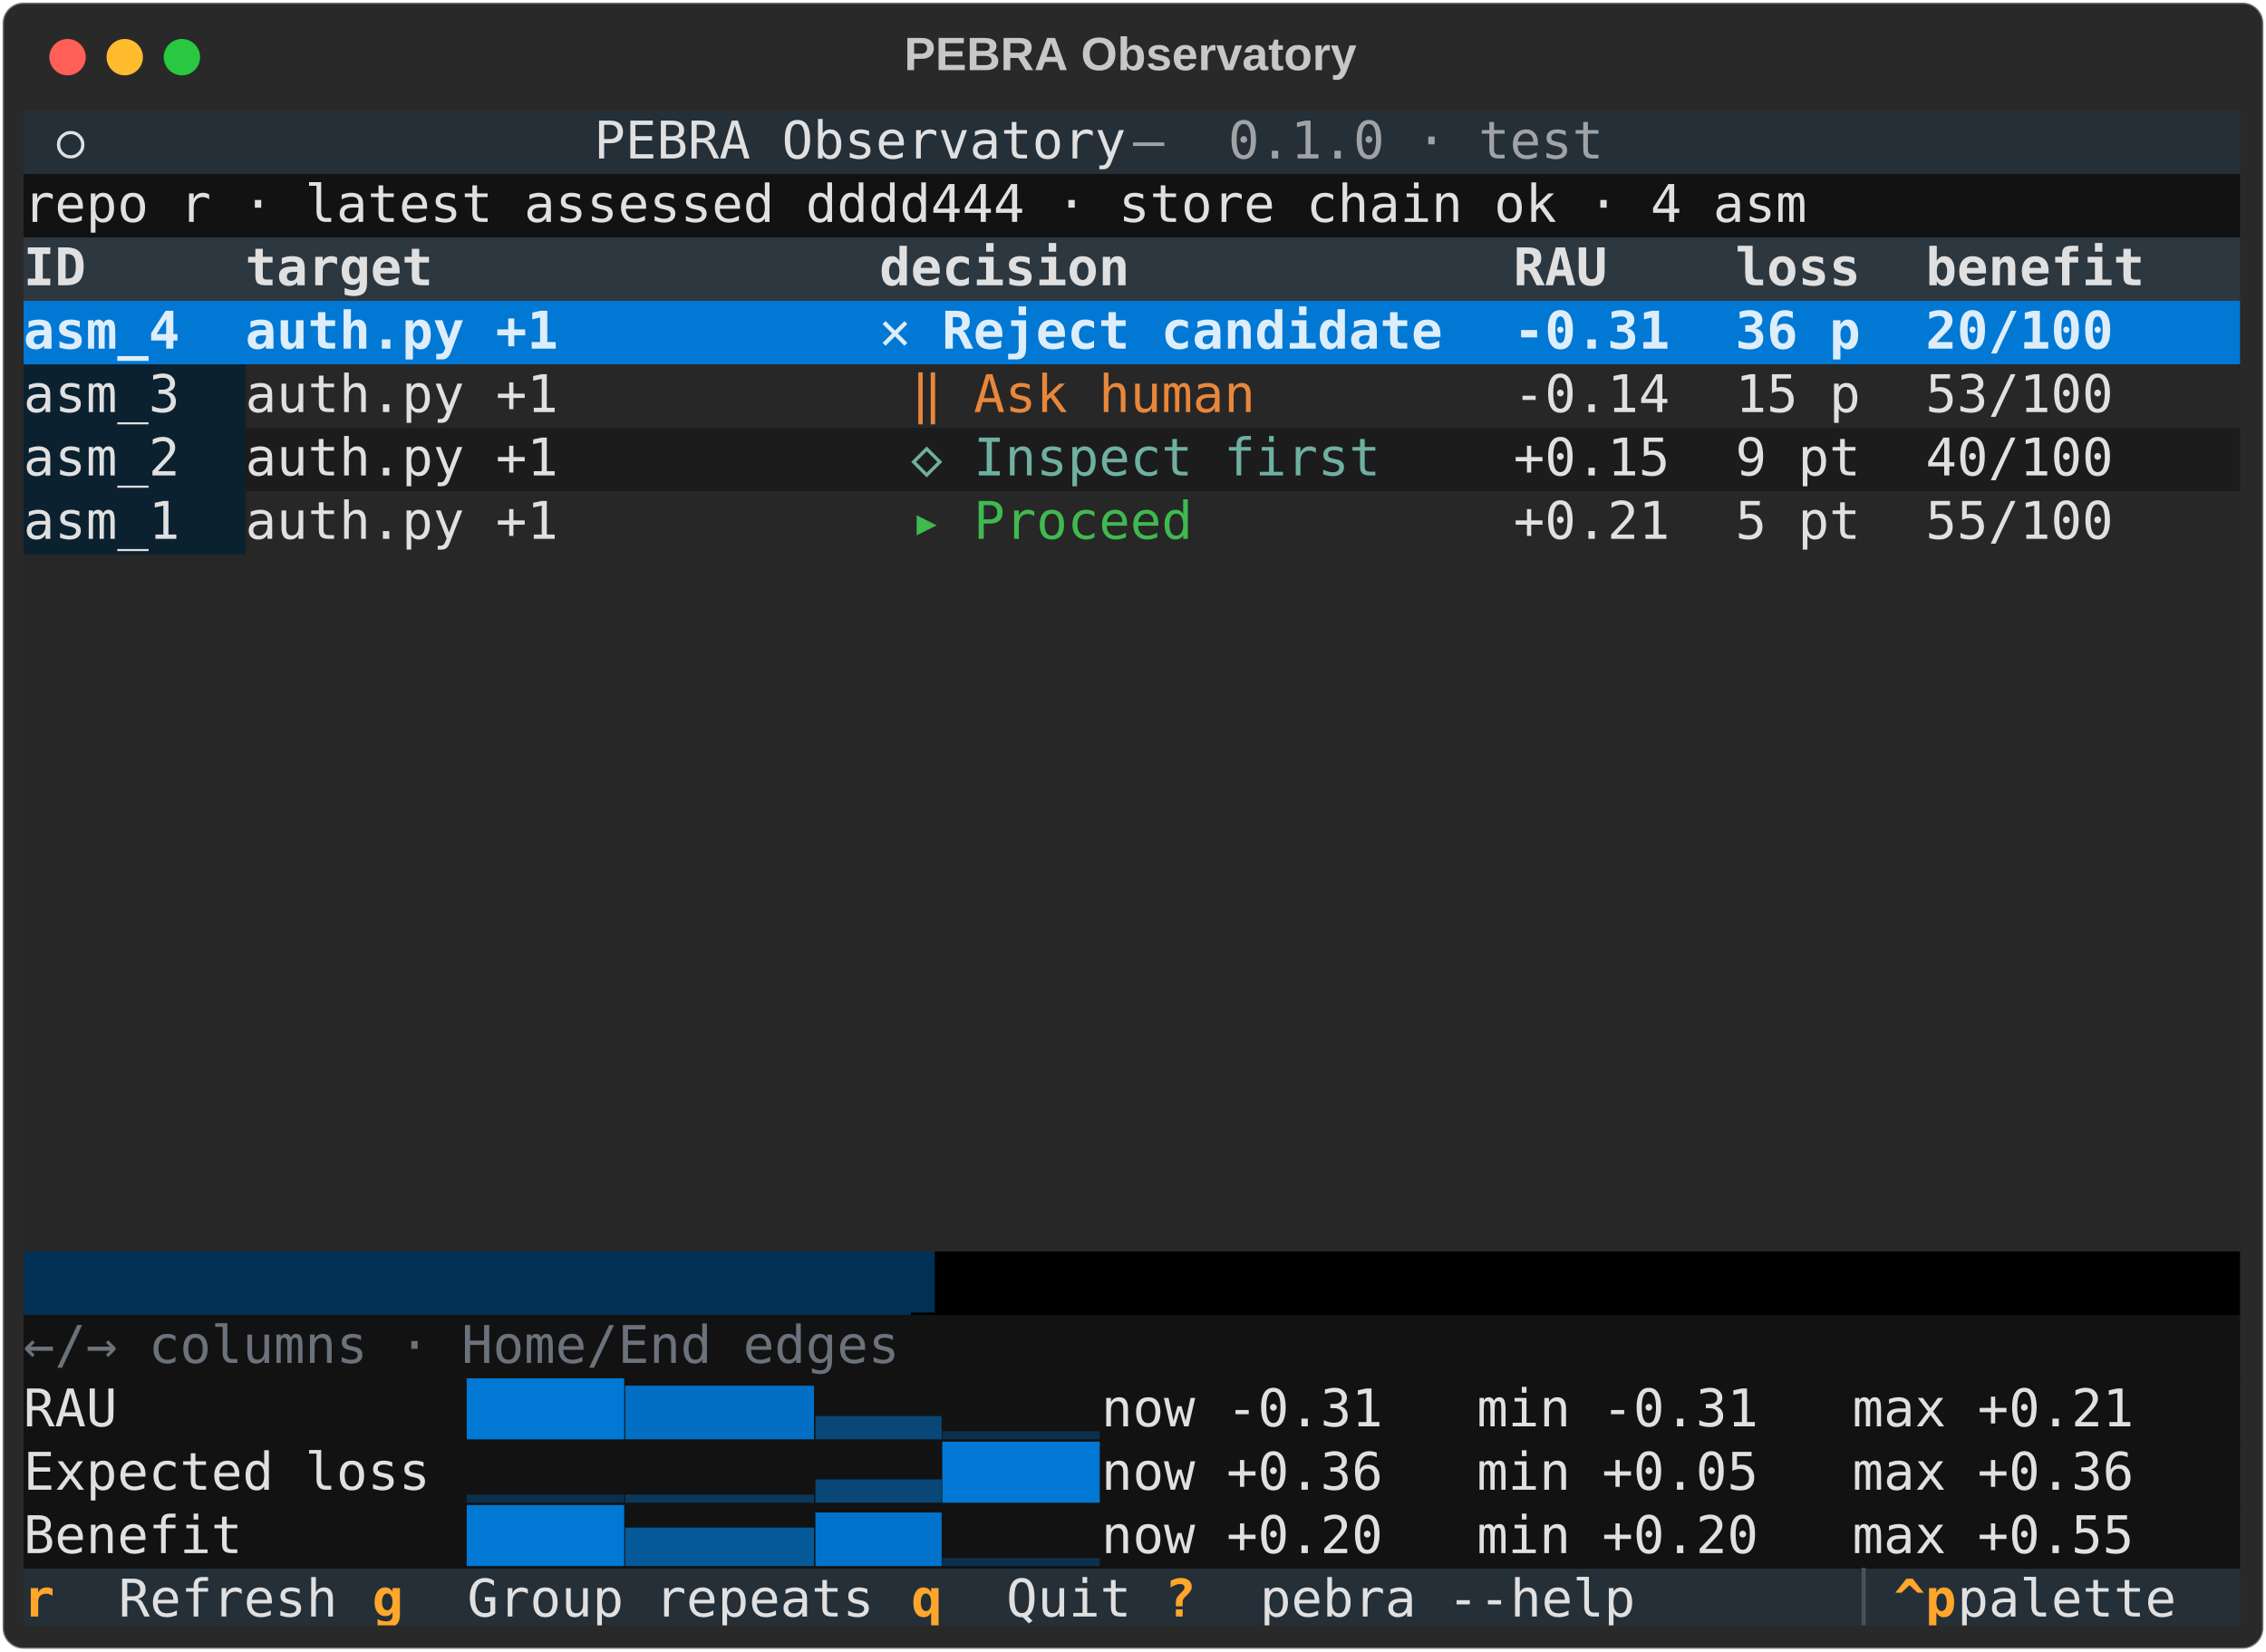
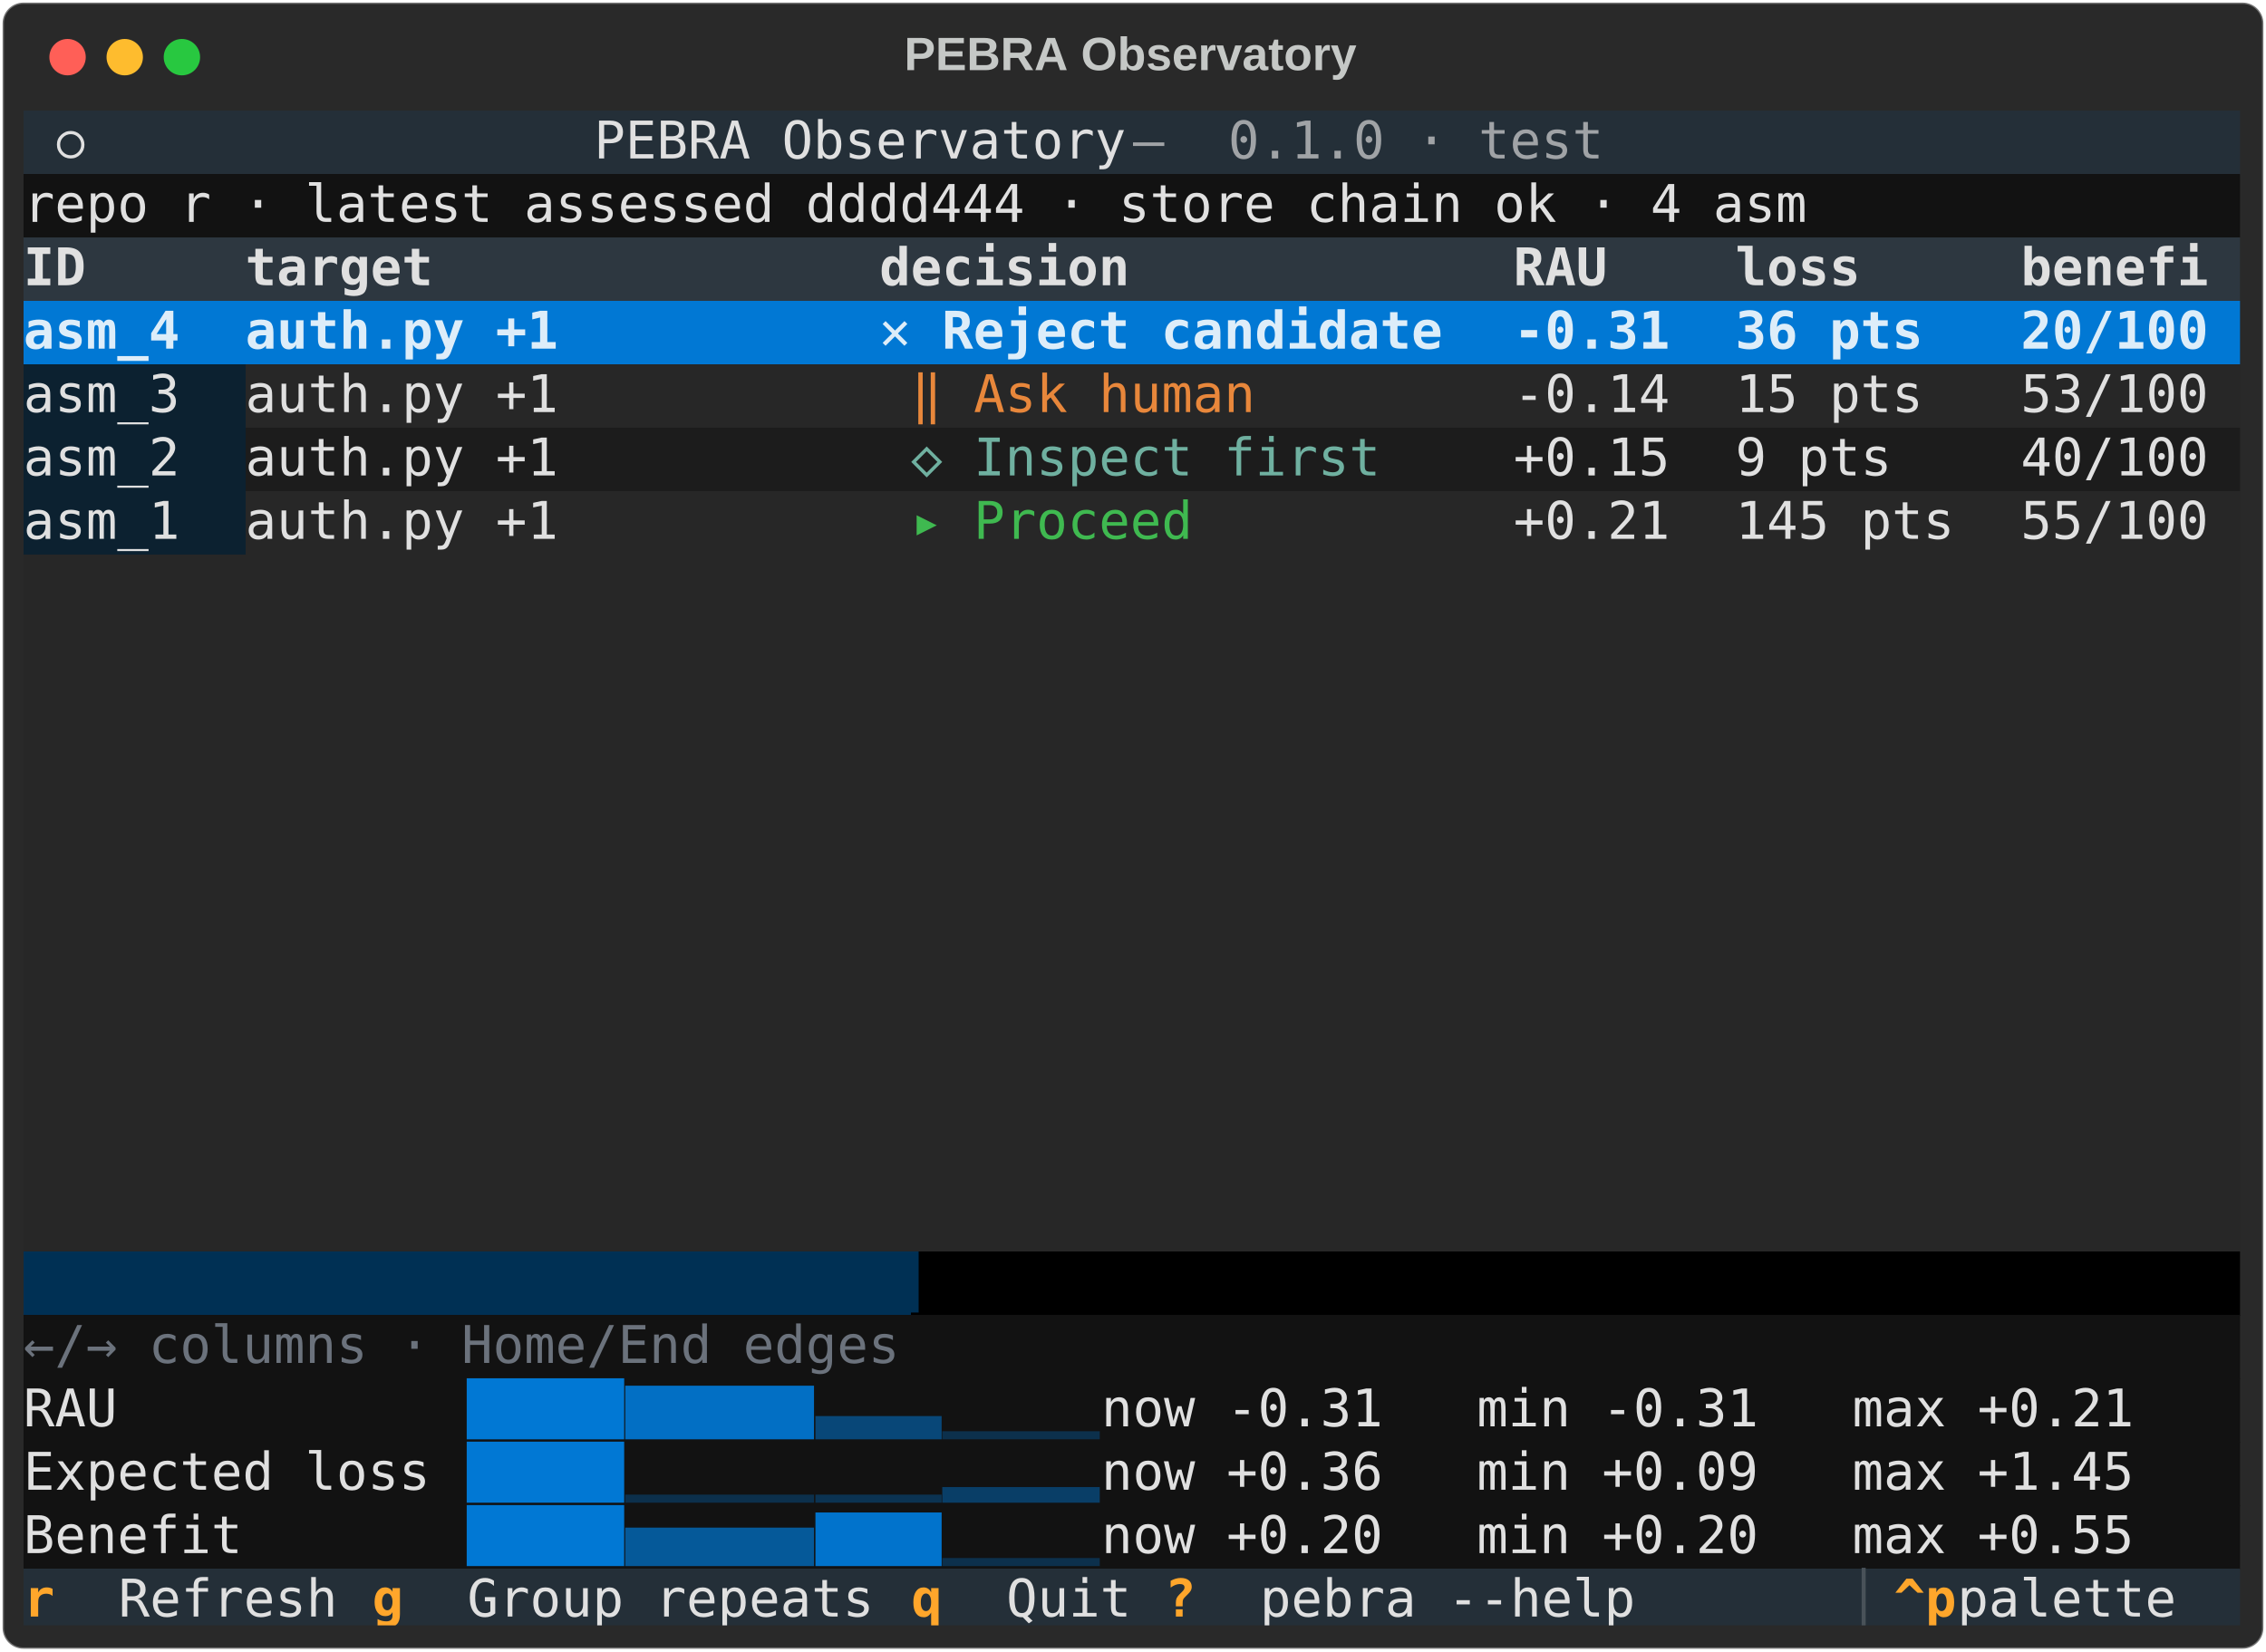
<svg xmlns="http://www.w3.org/2000/svg" class="rich-terminal" viewBox="0 0 872 635.6">
  <style>

    @font-face {
        font-family: "Fira Code";
        src: local("FiraCode-Regular"),
                url("https://cdnjs.cloudflare.com/ajax/libs/firacode/6.2.0/woff2/FiraCode-Regular.woff2") format("woff2"),
                url("https://cdnjs.cloudflare.com/ajax/libs/firacode/6.2.0/woff/FiraCode-Regular.woff") format("woff");
        font-style: normal;
        font-weight: 400;
    }
    @font-face {
        font-family: "Fira Code";
        src: local("FiraCode-Bold"),
                url("https://cdnjs.cloudflare.com/ajax/libs/firacode/6.2.0/woff2/FiraCode-Bold.woff2") format("woff2"),
                url("https://cdnjs.cloudflare.com/ajax/libs/firacode/6.2.0/woff/FiraCode-Bold.woff") format("woff");
        font-style: bold;
        font-weight: 700;
    }

    .terminal-matrix {
        font-family: Fira Code, monospace;
        font-size: 20px;
        line-height: 24.4px;
        font-variant-east-asian: full-width;
    }

    .terminal-title {
        font-size: 18px;
        font-weight: bold;
        font-family: arial;
    }

    .terminal-r1 { fill: #c5c8c6 }
.terminal-r2 { fill: #e0e0e0 }
.terminal-r3 { fill: #a0a3a6 }
.terminal-r4 { fill: #e0e0e0;font-weight: bold }
.terminal-r5 { fill: #ddedf9;font-weight: bold }
.terminal-r6 { fill: #e8873b }
.terminal-r7 { fill: #6fb0a0 }
.terminal-r8 { fill: #3fb950 }
.terminal-r9 { fill: #272727 }
.terminal-r10 { fill: #003054 }
.terminal-r11 { fill: #6b727c }
.terminal-r12 { fill: #0178d4 }
.terminal-r13 { fill: #026fc4 }
.terminal-r14 { fill: #084778 }
.terminal-r15 { fill: #0c304c }
- .terminal-r16 { fill: #0a395d }
- .terminal-r17 { fill: #084777 }
+ .terminal-r16 { fill: #0b3352 }
+ .terminal-r17 { fill: #093e67 }
.terminal-r18 { fill: #055999 }
.terminal-r19 { fill: #0173cc }
.terminal-r20 { fill: #ffa62b;font-weight: bold }
.terminal-r21 { fill: #495259 }
    </style>
  <defs>
    <clipPath id="terminal-clip-terminal">
      <rect x="0" y="0" width="853.0" height="584.6" />
    </clipPath>
    <clipPath id="terminal-line-0">
      <rect x="0" y="1.5" width="854" height="24.65" />
    </clipPath>
    <clipPath id="terminal-line-1">
      <rect x="0" y="25.9" width="854" height="24.65" />
    </clipPath>
    <clipPath id="terminal-line-2">
      <rect x="0" y="50.3" width="854" height="24.65" />
    </clipPath>
    <clipPath id="terminal-line-3">
      <rect x="0" y="74.7" width="854" height="24.65" />
    </clipPath>
    <clipPath id="terminal-line-4">
      <rect x="0" y="99.1" width="854" height="24.65" />
    </clipPath>
    <clipPath id="terminal-line-5">
      <rect x="0" y="123.5" width="854" height="24.65" />
    </clipPath>
    <clipPath id="terminal-line-6">
      <rect x="0" y="147.9" width="854" height="24.65" />
    </clipPath>
    <clipPath id="terminal-line-7">
      <rect x="0" y="172.3" width="854" height="24.65" />
    </clipPath>
    <clipPath id="terminal-line-8">
      <rect x="0" y="196.7" width="854" height="24.65" />
    </clipPath>
    <clipPath id="terminal-line-9">
      <rect x="0" y="221.1" width="854" height="24.65" />
    </clipPath>
    <clipPath id="terminal-line-10">
      <rect x="0" y="245.5" width="854" height="24.65" />
    </clipPath>
    <clipPath id="terminal-line-11">
      <rect x="0" y="269.9" width="854" height="24.65" />
    </clipPath>
    <clipPath id="terminal-line-12">
      <rect x="0" y="294.3" width="854" height="24.65" />
    </clipPath>
    <clipPath id="terminal-line-13">
      <rect x="0" y="318.7" width="854" height="24.65" />
    </clipPath>
    <clipPath id="terminal-line-14">
      <rect x="0" y="343.1" width="854" height="24.65" />
    </clipPath>
    <clipPath id="terminal-line-15">
      <rect x="0" y="367.5" width="854" height="24.65" />
    </clipPath>
    <clipPath id="terminal-line-16">
      <rect x="0" y="391.9" width="854" height="24.65" />
    </clipPath>
    <clipPath id="terminal-line-17">
      <rect x="0" y="416.3" width="854" height="24.65" />
    </clipPath>
    <clipPath id="terminal-line-18">
      <rect x="0" y="440.7" width="854" height="24.65" />
    </clipPath>
    <clipPath id="terminal-line-19">
      <rect x="0" y="465.1" width="854" height="24.65" />
    </clipPath>
    <clipPath id="terminal-line-20">
      <rect x="0" y="489.5" width="854" height="24.65" />
    </clipPath>
    <clipPath id="terminal-line-21">
      <rect x="0" y="513.9" width="854" height="24.65" />
    </clipPath>
    <clipPath id="terminal-line-22">
      <rect x="0" y="538.3" width="854" height="24.65" />
    </clipPath>
  </defs>
  <rect fill="#292929" stroke="rgba(255,255,255,0.35)" stroke-width="1" x="1" y="1" width="870" height="633.6" rx="8" />
  <text class="terminal-title" fill="#c5c8c6" text-anchor="middle" x="435" y="27">PEBRA Observatory</text>
  <g transform="translate(26,22)">
    <circle cx="0" cy="0" r="7" fill="#ff5f57" />
    <circle cx="22" cy="0" r="7" fill="#febc2e" />
    <circle cx="44" cy="0" r="7" fill="#28c840" />
  </g>
  <g transform="translate(9, 41)" clip-path="url(#terminal-clip-terminal)">
    <rect fill="#242f38" x="0" y="1.5" width="12.2" height="24.65" shape-rendering="crispEdges" />
    <rect fill="#242f38" x="12.2" y="1.5" width="12.2" height="24.65" shape-rendering="crispEdges" />
    <rect fill="#242f38" x="24.4" y="1.5" width="61" height="24.65" shape-rendering="crispEdges" />
    <rect fill="#242f38" x="85.4" y="1.5" width="12.2" height="24.65" shape-rendering="crispEdges" />
    <rect fill="#242f38" x="97.6" y="1.5" width="122" height="24.65" shape-rendering="crispEdges" />
    <rect fill="#242f38" x="219.6" y="1.5" width="207.4" height="24.65" shape-rendering="crispEdges" />
    <rect fill="#242f38" x="427" y="1.5" width="36.6" height="24.65" shape-rendering="crispEdges" />
    <rect fill="#242f38" x="463.6" y="1.5" width="146.4" height="24.65" shape-rendering="crispEdges" />
    <rect fill="#242f38" x="610" y="1.5" width="122" height="24.65" shape-rendering="crispEdges" />
    <rect fill="#242f38" x="732" y="1.5" width="12.2" height="24.65" shape-rendering="crispEdges" />
    <rect fill="#242f38" x="744.2" y="1.5" width="0" height="24.65" shape-rendering="crispEdges" />
    <rect fill="#242f38" x="744.2" y="1.5" width="109.8" height="24.65" shape-rendering="crispEdges" />
    <rect fill="#121212" x="0" y="25.9" width="695.4" height="24.65" shape-rendering="crispEdges" />
    <rect fill="#121212" x="695.4" y="25.9" width="158.6" height="24.65" shape-rendering="crispEdges" />
    <rect fill="#2d3740" x="0" y="50.3" width="85.4" height="24.65" shape-rendering="crispEdges" />
    <rect fill="#2d3740" x="85.4" y="50.3" width="244" height="24.65" shape-rendering="crispEdges" />
    <rect fill="#2d3740" x="329.4" y="50.3" width="244" height="24.65" shape-rendering="crispEdges" />
    <rect fill="#2d3740" x="573.4" y="50.3" width="85.4" height="24.65" shape-rendering="crispEdges" />
-     <rect fill="#2d3740" x="658.8" y="50.3" width="73.2" height="24.65" shape-rendering="crispEdges" />
-     <rect fill="#2d3740" x="732" y="50.3" width="109.8" height="24.65" shape-rendering="crispEdges" />
-     <rect fill="#2d3740" x="841.8" y="50.3" width="12.2" height="24.65" shape-rendering="crispEdges" />
+     <rect fill="#2d3740" x="658.8" y="50.3" width="109.8" height="24.65" shape-rendering="crispEdges" />
+     <rect fill="#2d3740" x="768.6" y="50.3" width="85.4" height="24.65" shape-rendering="crispEdges" />
    <rect fill="#0178d4" x="0" y="74.7" width="85.4" height="24.65" shape-rendering="crispEdges" />
    <rect fill="#0178d4" x="85.4" y="74.7" width="244" height="24.65" shape-rendering="crispEdges" />
    <rect fill="#0178d4" x="329.4" y="74.7" width="244" height="24.65" shape-rendering="crispEdges" />
    <rect fill="#0178d4" x="573.4" y="74.7" width="85.4" height="24.65" shape-rendering="crispEdges" />
-     <rect fill="#0178d4" x="658.8" y="74.7" width="73.2" height="24.65" shape-rendering="crispEdges" />
-     <rect fill="#0178d4" x="732" y="74.7" width="109.8" height="24.65" shape-rendering="crispEdges" />
-     <rect fill="#0178d4" x="841.8" y="74.7" width="12.2" height="24.65" shape-rendering="crispEdges" />
+     <rect fill="#0178d4" x="658.8" y="74.7" width="109.8" height="24.65" shape-rendering="crispEdges" />
+     <rect fill="#0178d4" x="768.6" y="74.7" width="85.4" height="24.65" shape-rendering="crispEdges" />
    <rect fill="#0c2130" x="0" y="99.1" width="85.4" height="24.65" shape-rendering="crispEdges" />
    <rect fill="#272727" x="85.4" y="99.1" width="244" height="24.65" shape-rendering="crispEdges" />
    <rect fill="#272727" x="329.4" y="99.1" width="12.2" height="24.65" shape-rendering="crispEdges" />
    <rect fill="#272727" x="341.6" y="99.1" width="134.2" height="24.65" shape-rendering="crispEdges" />
    <rect fill="#272727" x="475.8" y="99.1" width="97.6" height="24.65" shape-rendering="crispEdges" />
    <rect fill="#272727" x="573.4" y="99.1" width="85.4" height="24.65" shape-rendering="crispEdges" />
-     <rect fill="#272727" x="658.8" y="99.1" width="73.2" height="24.65" shape-rendering="crispEdges" />
-     <rect fill="#272727" x="732" y="99.1" width="109.8" height="24.65" shape-rendering="crispEdges" />
-     <rect fill="#272727" x="841.8" y="99.1" width="12.2" height="24.65" shape-rendering="crispEdges" />
+     <rect fill="#272727" x="658.8" y="99.1" width="109.8" height="24.65" shape-rendering="crispEdges" />
+     <rect fill="#272727" x="768.6" y="99.1" width="85.4" height="24.65" shape-rendering="crispEdges" />
    <rect fill="#0c2130" x="0" y="123.5" width="85.4" height="24.65" shape-rendering="crispEdges" />
    <rect fill="#1c1c1c" x="85.4" y="123.5" width="244" height="24.65" shape-rendering="crispEdges" />
    <rect fill="#1c1c1c" x="329.4" y="123.5" width="12.2" height="24.65" shape-rendering="crispEdges" />
    <rect fill="#1c1c1c" x="341.6" y="123.5" width="183" height="24.65" shape-rendering="crispEdges" />
    <rect fill="#1c1c1c" x="524.6" y="123.5" width="48.8" height="24.65" shape-rendering="crispEdges" />
    <rect fill="#1c1c1c" x="573.4" y="123.5" width="85.4" height="24.65" shape-rendering="crispEdges" />
-     <rect fill="#1c1c1c" x="658.8" y="123.5" width="73.2" height="24.65" shape-rendering="crispEdges" />
-     <rect fill="#1c1c1c" x="732" y="123.5" width="109.8" height="24.65" shape-rendering="crispEdges" />
-     <rect fill="#1c1c1c" x="841.8" y="123.5" width="12.2" height="24.65" shape-rendering="crispEdges" />
+     <rect fill="#1c1c1c" x="658.8" y="123.5" width="109.8" height="24.65" shape-rendering="crispEdges" />
+     <rect fill="#1c1c1c" x="768.6" y="123.5" width="85.4" height="24.65" shape-rendering="crispEdges" />
    <rect fill="#0c2130" x="0" y="147.9" width="85.4" height="24.65" shape-rendering="crispEdges" />
    <rect fill="#272727" x="85.4" y="147.9" width="244" height="24.65" shape-rendering="crispEdges" />
    <rect fill="#272727" x="329.4" y="147.9" width="12.2" height="24.65" shape-rendering="crispEdges" />
    <rect fill="#272727" x="341.6" y="147.9" width="109.8" height="24.65" shape-rendering="crispEdges" />
    <rect fill="#272727" x="451.4" y="147.9" width="122" height="24.65" shape-rendering="crispEdges" />
    <rect fill="#272727" x="573.4" y="147.9" width="85.4" height="24.65" shape-rendering="crispEdges" />
-     <rect fill="#272727" x="658.8" y="147.9" width="73.2" height="24.65" shape-rendering="crispEdges" />
-     <rect fill="#272727" x="732" y="147.9" width="109.8" height="24.65" shape-rendering="crispEdges" />
-     <rect fill="#272727" x="841.8" y="147.9" width="12.2" height="24.65" shape-rendering="crispEdges" />
+     <rect fill="#272727" x="658.8" y="147.9" width="109.8" height="24.65" shape-rendering="crispEdges" />
+     <rect fill="#272727" x="768.6" y="147.9" width="85.4" height="24.65" shape-rendering="crispEdges" />
    <rect fill="#272727" x="0" y="172.3" width="854" height="24.65" shape-rendering="crispEdges" />
    <rect fill="#272727" x="0" y="196.7" width="854" height="24.65" shape-rendering="crispEdges" />
    <rect fill="#272727" x="0" y="221.1" width="854" height="24.65" shape-rendering="crispEdges" />
    <rect fill="#272727" x="0" y="245.5" width="854" height="24.65" shape-rendering="crispEdges" />
    <rect fill="#272727" x="0" y="269.9" width="854" height="24.65" shape-rendering="crispEdges" />
    <rect fill="#272727" x="0" y="294.3" width="854" height="24.65" shape-rendering="crispEdges" />
    <rect fill="#272727" x="0" y="318.7" width="854" height="24.65" shape-rendering="crispEdges" />
    <rect fill="#272727" x="0" y="343.1" width="854" height="24.65" shape-rendering="crispEdges" />
    <rect fill="#272727" x="0" y="367.5" width="854" height="24.65" shape-rendering="crispEdges" />
    <rect fill="#272727" x="0" y="391.9" width="854" height="24.65" shape-rendering="crispEdges" />
    <rect fill="#272727" x="0" y="416.3" width="854" height="24.65" shape-rendering="crispEdges" />
    <rect fill="#003054" x="0" y="440.7" width="341.6" height="24.65" shape-rendering="crispEdges" />
    <rect fill="#000000" x="341.6" y="440.7" width="12.2" height="24.65" shape-rendering="crispEdges" />
    <rect fill="#000000" x="353.8" y="440.7" width="500.2" height="24.65" shape-rendering="crispEdges" />
    <rect fill="#121212" x="0" y="465.1" width="341.6" height="24.65" shape-rendering="crispEdges" />
    <rect fill="#121212" x="341.6" y="465.1" width="512.4" height="24.65" shape-rendering="crispEdges" />
    <rect fill="#121212" x="0" y="489.5" width="36.6" height="24.65" shape-rendering="crispEdges" />
    <rect fill="#121212" x="36.6" y="489.5" width="134.2" height="24.65" shape-rendering="crispEdges" />
    <rect fill="#121212" x="170.8" y="489.5" width="61" height="24.65" shape-rendering="crispEdges" />
    <rect fill="#121212" x="231.8" y="489.5" width="73.2" height="24.65" shape-rendering="crispEdges" />
    <rect fill="#121212" x="305" y="489.5" width="48.8" height="24.65" shape-rendering="crispEdges" />
    <rect fill="#121212" x="353.8" y="489.5" width="61" height="24.65" shape-rendering="crispEdges" />
    <rect fill="#121212" x="414.8" y="489.5" width="402.6" height="24.65" shape-rendering="crispEdges" />
    <rect fill="#121212" x="817.4" y="489.5" width="36.6" height="24.65" shape-rendering="crispEdges" />
    <rect fill="#121212" x="0" y="513.9" width="158.6" height="24.65" shape-rendering="crispEdges" />
    <rect fill="#121212" x="158.6" y="513.9" width="12.2" height="24.65" shape-rendering="crispEdges" />
    <rect fill="#121212" x="170.8" y="513.9" width="61" height="24.65" shape-rendering="crispEdges" />
    <rect fill="#121212" x="231.8" y="513.9" width="73.2" height="24.65" shape-rendering="crispEdges" />
    <rect fill="#121212" x="305" y="513.9" width="48.8" height="24.65" shape-rendering="crispEdges" />
    <rect fill="#121212" x="353.8" y="513.9" width="61" height="24.65" shape-rendering="crispEdges" />
    <rect fill="#121212" x="414.8" y="513.9" width="402.6" height="24.65" shape-rendering="crispEdges" />
    <rect fill="#121212" x="817.4" y="513.9" width="36.6" height="24.65" shape-rendering="crispEdges" />
    <rect fill="#121212" x="0" y="538.3" width="85.4" height="24.65" shape-rendering="crispEdges" />
    <rect fill="#121212" x="85.4" y="538.3" width="85.4" height="24.65" shape-rendering="crispEdges" />
    <rect fill="#121212" x="170.8" y="538.3" width="61" height="24.65" shape-rendering="crispEdges" />
    <rect fill="#121212" x="231.8" y="538.3" width="73.2" height="24.65" shape-rendering="crispEdges" />
    <rect fill="#121212" x="305" y="538.3" width="48.8" height="24.65" shape-rendering="crispEdges" />
    <rect fill="#121212" x="353.8" y="538.3" width="61" height="24.65" shape-rendering="crispEdges" />
    <rect fill="#121212" x="414.8" y="538.3" width="402.6" height="24.65" shape-rendering="crispEdges" />
    <rect fill="#121212" x="817.4" y="538.3" width="36.6" height="24.65" shape-rendering="crispEdges" />
    <rect fill="#242f38" x="0" y="562.7" width="36.6" height="24.65" shape-rendering="crispEdges" />
    <rect fill="#242f38" x="36.6" y="562.7" width="97.6" height="24.65" shape-rendering="crispEdges" />
    <rect fill="#242f38" x="134.2" y="562.7" width="36.6" height="24.65" shape-rendering="crispEdges" />
    <rect fill="#242f38" x="170.8" y="562.7" width="170.8" height="24.65" shape-rendering="crispEdges" />
    <rect fill="#242f38" x="341.6" y="562.7" width="36.6" height="24.65" shape-rendering="crispEdges" />
    <rect fill="#242f38" x="378.2" y="562.7" width="61" height="24.65" shape-rendering="crispEdges" />
    <rect fill="#242f38" x="439.2" y="562.7" width="36.6" height="24.65" shape-rendering="crispEdges" />
    <rect fill="#242f38" x="475.8" y="562.7" width="158.6" height="24.65" shape-rendering="crispEdges" />
    <rect fill="#242f38" x="634.4" y="562.7" width="73.2" height="24.65" shape-rendering="crispEdges" />
    <rect fill="#242f38" x="707.6" y="562.7" width="12.2" height="24.65" shape-rendering="crispEdges" />
    <rect fill="#242f38" x="719.8" y="562.7" width="24.4" height="24.65" shape-rendering="crispEdges" />
    <rect fill="#242f38" x="744.2" y="562.7" width="97.6" height="24.65" shape-rendering="crispEdges" />
    <rect fill="#242f38" x="841.8" y="562.7" width="12.2" height="24.65" shape-rendering="crispEdges" />
    <g class="terminal-matrix">
      <text class="terminal-r2" x="12.2" y="20" textLength="12.2" clip-path="url(#terminal-line-0)">⭘</text>
      <text class="terminal-r2" x="219.6" y="20" textLength="207.4" clip-path="url(#terminal-line-0)">PEBRA Observatory</text>
      <text class="terminal-r3" x="427" y="20" textLength="36.6" clip-path="url(#terminal-line-0)"> — </text>
      <text class="terminal-r3" x="463.6" y="20" textLength="146.4" clip-path="url(#terminal-line-0)">0.1.0 · test</text>
      <text class="terminal-r1" x="854" y="20" textLength="12.2" clip-path="url(#terminal-line-0)">
</text>
      <text class="terminal-r2" x="0" y="44.4" textLength="695.4" clip-path="url(#terminal-line-1)">repo r · latest assessed dddd444 · store chain ok · 4 asm</text>
      <text class="terminal-r1" x="854" y="44.4" textLength="12.2" clip-path="url(#terminal-line-1)">
</text>
      <text class="terminal-r4" x="0" y="68.8" textLength="85.4" clip-path="url(#terminal-line-2)"> ID    </text>
      <text class="terminal-r4" x="85.4" y="68.8" textLength="244" clip-path="url(#terminal-line-2)"> target             </text>
      <text class="terminal-r4" x="329.4" y="68.8" textLength="244" clip-path="url(#terminal-line-2)"> decision           </text>
      <text class="terminal-r4" x="573.4" y="68.8" textLength="85.4" clip-path="url(#terminal-line-2)"> RAU   </text>
-       <text class="terminal-r4" x="658.8" y="68.8" textLength="73.2" clip-path="url(#terminal-line-2)"> loss </text>
-       <text class="terminal-r4" x="732" y="68.8" textLength="109.8" clip-path="url(#terminal-line-2)"> benefit </text>
+       <text class="terminal-r4" x="658.8" y="68.8" textLength="109.8" clip-path="url(#terminal-line-2)"> loss    </text>
+       <text class="terminal-r4" x="768.6" y="68.8" textLength="85.4" clip-path="url(#terminal-line-2)"> benefi</text>
      <text class="terminal-r1" x="854" y="68.8" textLength="12.2" clip-path="url(#terminal-line-2)">
</text>
      <text class="terminal-r5" x="0" y="93.2" textLength="85.4" clip-path="url(#terminal-line-3)"> asm_4 </text>
      <text class="terminal-r5" x="85.4" y="93.2" textLength="244" clip-path="url(#terminal-line-3)"> auth.py +1         </text>
      <text class="terminal-r5" x="329.4" y="93.2" textLength="244" clip-path="url(#terminal-line-3)"> ✕ Reject candidate </text>
      <text class="terminal-r5" x="573.4" y="93.2" textLength="85.4" clip-path="url(#terminal-line-3)"> -0.31 </text>
-       <text class="terminal-r5" x="658.8" y="93.2" textLength="73.2" clip-path="url(#terminal-line-3)"> 36 p </text>
-       <text class="terminal-r5" x="732" y="93.2" textLength="109.8" clip-path="url(#terminal-line-3)"> 20/100  </text>
+       <text class="terminal-r5" x="658.8" y="93.2" textLength="109.8" clip-path="url(#terminal-line-3)"> 36 pts  </text>
+       <text class="terminal-r5" x="768.6" y="93.2" textLength="85.4" clip-path="url(#terminal-line-3)"> 20/100</text>
      <text class="terminal-r1" x="854" y="93.2" textLength="12.2" clip-path="url(#terminal-line-3)">
</text>
      <text class="terminal-r2" x="0" y="117.6" textLength="85.4" clip-path="url(#terminal-line-4)"> asm_3 </text>
      <text class="terminal-r2" x="85.4" y="117.6" textLength="244" clip-path="url(#terminal-line-4)"> auth.py +1         </text>
      <text class="terminal-r6" x="341.6" y="117.6" textLength="134.2" clip-path="url(#terminal-line-4)">‖ Ask human</text>
      <text class="terminal-r2" x="573.4" y="117.6" textLength="85.4" clip-path="url(#terminal-line-4)"> -0.14 </text>
-       <text class="terminal-r2" x="658.8" y="117.6" textLength="73.2" clip-path="url(#terminal-line-4)"> 15 p </text>
-       <text class="terminal-r2" x="732" y="117.6" textLength="109.8" clip-path="url(#terminal-line-4)"> 53/100  </text>
+       <text class="terminal-r2" x="658.8" y="117.6" textLength="109.8" clip-path="url(#terminal-line-4)"> 15 pts  </text>
+       <text class="terminal-r2" x="768.6" y="117.6" textLength="85.4" clip-path="url(#terminal-line-4)"> 53/100</text>
      <text class="terminal-r1" x="854" y="117.6" textLength="12.2" clip-path="url(#terminal-line-4)">
</text>
      <text class="terminal-r2" x="0" y="142" textLength="85.4" clip-path="url(#terminal-line-5)"> asm_2 </text>
      <text class="terminal-r2" x="85.4" y="142" textLength="244" clip-path="url(#terminal-line-5)"> auth.py +1         </text>
      <text class="terminal-r7" x="341.6" y="142" textLength="183" clip-path="url(#terminal-line-5)">◇ Inspect first</text>
      <text class="terminal-r2" x="573.4" y="142" textLength="85.4" clip-path="url(#terminal-line-5)"> +0.15 </text>
-       <text class="terminal-r2" x="658.8" y="142" textLength="73.2" clip-path="url(#terminal-line-5)"> 9 pt </text>
-       <text class="terminal-r2" x="732" y="142" textLength="109.8" clip-path="url(#terminal-line-5)"> 40/100  </text>
+       <text class="terminal-r2" x="658.8" y="142" textLength="109.8" clip-path="url(#terminal-line-5)"> 9 pts   </text>
+       <text class="terminal-r2" x="768.6" y="142" textLength="85.4" clip-path="url(#terminal-line-5)"> 40/100</text>
      <text class="terminal-r1" x="854" y="142" textLength="12.2" clip-path="url(#terminal-line-5)">
</text>
      <text class="terminal-r2" x="0" y="166.4" textLength="85.4" clip-path="url(#terminal-line-6)"> asm_1 </text>
      <text class="terminal-r2" x="85.4" y="166.4" textLength="244" clip-path="url(#terminal-line-6)"> auth.py +1         </text>
      <text class="terminal-r8" x="341.6" y="166.4" textLength="109.8" clip-path="url(#terminal-line-6)">▸ Proceed</text>
      <text class="terminal-r2" x="573.4" y="166.4" textLength="85.4" clip-path="url(#terminal-line-6)"> +0.21 </text>
-       <text class="terminal-r2" x="658.8" y="166.4" textLength="73.2" clip-path="url(#terminal-line-6)"> 5 pt </text>
-       <text class="terminal-r2" x="732" y="166.4" textLength="109.8" clip-path="url(#terminal-line-6)"> 55/100  </text>
+       <text class="terminal-r2" x="658.8" y="166.4" textLength="109.8" clip-path="url(#terminal-line-6)"> 145 pts </text>
+       <text class="terminal-r2" x="768.6" y="166.4" textLength="85.4" clip-path="url(#terminal-line-6)"> 55/100</text>
      <text class="terminal-r1" x="854" y="166.4" textLength="12.2" clip-path="url(#terminal-line-6)">
</text>
      <text class="terminal-r1" x="854" y="190.8" textLength="12.2" clip-path="url(#terminal-line-7)">
</text>
      <text class="terminal-r1" x="854" y="215.2" textLength="12.2" clip-path="url(#terminal-line-8)">
</text>
      <text class="terminal-r1" x="854" y="239.6" textLength="12.2" clip-path="url(#terminal-line-9)">
</text>
      <text class="terminal-r1" x="854" y="264" textLength="12.2" clip-path="url(#terminal-line-10)">
</text>
      <text class="terminal-r1" x="854" y="288.4" textLength="12.2" clip-path="url(#terminal-line-11)">
</text>
      <text class="terminal-r1" x="854" y="312.8" textLength="12.2" clip-path="url(#terminal-line-12)">
</text>
      <text class="terminal-r1" x="854" y="337.2" textLength="12.2" clip-path="url(#terminal-line-13)">
</text>
      <text class="terminal-r1" x="854" y="361.6" textLength="12.2" clip-path="url(#terminal-line-14)">
</text>
      <text class="terminal-r1" x="854" y="386" textLength="12.2" clip-path="url(#terminal-line-15)">
</text>
      <text class="terminal-r1" x="854" y="410.4" textLength="12.2" clip-path="url(#terminal-line-16)">
</text>
      <text class="terminal-r1" x="854" y="434.8" textLength="12.2" clip-path="url(#terminal-line-17)">
</text>
-       <text class="terminal-r10" x="341.6" y="459.2" textLength="12.2" clip-path="url(#terminal-line-18)">▊</text>
+       <text class="terminal-r10" x="341.6" y="459.2" textLength="12.2" clip-path="url(#terminal-line-18)">▎</text>
      <text class="terminal-r1" x="854" y="459.2" textLength="12.2" clip-path="url(#terminal-line-18)">
</text>
      <text class="terminal-r11" x="0" y="483.6" textLength="341.6" clip-path="url(#terminal-line-19)">←/→ columns · Home/End edges</text>
      <text class="terminal-r1" x="854" y="483.6" textLength="12.2" clip-path="url(#terminal-line-19)">
</text>
      <text class="terminal-r2" x="0" y="508" textLength="36.6" clip-path="url(#terminal-line-20)">RAU</text>
      <text class="terminal-r12" x="170.8" y="508" textLength="61" clip-path="url(#terminal-line-20)">█████</text>
      <text class="terminal-r13" x="231.8" y="508" textLength="73.2" clip-path="url(#terminal-line-20)">▇▇▇▇▇▇</text>
      <text class="terminal-r14" x="305" y="508" textLength="48.8" clip-path="url(#terminal-line-20)">▃▃▃▃</text>
      <text class="terminal-r15" x="353.8" y="508" textLength="61" clip-path="url(#terminal-line-20)">▁▁▁▁▁</text>
      <text class="terminal-r2" x="414.8" y="508" textLength="402.6" clip-path="url(#terminal-line-20)">now -0.31   min -0.31   max +0.21</text>
      <text class="terminal-r1" x="854" y="508" textLength="12.2" clip-path="url(#terminal-line-20)">
</text>
      <text class="terminal-r2" x="0" y="532.4" textLength="158.6" clip-path="url(#terminal-line-21)">Expected loss</text>
-       <text class="terminal-r15" x="170.8" y="532.4" textLength="61" clip-path="url(#terminal-line-21)">▁▁▁▁▁</text>
-       <text class="terminal-r16" x="231.8" y="532.4" textLength="73.2" clip-path="url(#terminal-line-21)">▁▁▁▁▁▁</text>
-       <text class="terminal-r17" x="305" y="532.4" textLength="48.8" clip-path="url(#terminal-line-21)">▃▃▃▃</text>
-       <text class="terminal-r12" x="353.8" y="532.4" textLength="61" clip-path="url(#terminal-line-21)">█████</text>
-       <text class="terminal-r2" x="414.8" y="532.4" textLength="402.6" clip-path="url(#terminal-line-21)">now +0.36   min +0.05   max +0.36</text>
+       <text class="terminal-r12" x="170.8" y="532.4" textLength="61" clip-path="url(#terminal-line-21)">█████</text>
+       <text class="terminal-r15" x="231.8" y="532.4" textLength="73.2" clip-path="url(#terminal-line-21)">▁▁▁▁▁▁</text>
+       <text class="terminal-r16" x="305" y="532.4" textLength="48.8" clip-path="url(#terminal-line-21)">▁▁▁▁</text>
+       <text class="terminal-r17" x="353.8" y="532.4" textLength="61" clip-path="url(#terminal-line-21)">▂▂▂▂▂</text>
+       <text class="terminal-r2" x="414.8" y="532.4" textLength="402.6" clip-path="url(#terminal-line-21)">now +0.36   min +0.09   max +1.45</text>
      <text class="terminal-r1" x="854" y="532.4" textLength="12.2" clip-path="url(#terminal-line-21)">
</text>
      <text class="terminal-r2" x="0" y="556.8" textLength="85.4" clip-path="url(#terminal-line-22)">Benefit</text>
      <text class="terminal-r12" x="170.8" y="556.8" textLength="61" clip-path="url(#terminal-line-22)">█████</text>
      <text class="terminal-r18" x="231.8" y="556.8" textLength="73.2" clip-path="url(#terminal-line-22)">▅▅▅▅▅▅</text>
      <text class="terminal-r19" x="305" y="556.8" textLength="48.8" clip-path="url(#terminal-line-22)">▇▇▇▇</text>
      <text class="terminal-r15" x="353.8" y="556.8" textLength="61" clip-path="url(#terminal-line-22)">▁▁▁▁▁</text>
      <text class="terminal-r2" x="414.8" y="556.8" textLength="402.6" clip-path="url(#terminal-line-22)">now +0.20   min +0.20   max +0.55</text>
      <text class="terminal-r1" x="854" y="556.8" textLength="12.2" clip-path="url(#terminal-line-22)">
</text>
      <text class="terminal-r20" x="0" y="581.2" textLength="36.6" clip-path="url(#terminal-line-23)"> r </text>
      <text class="terminal-r2" x="36.6" y="581.2" textLength="97.6" clip-path="url(#terminal-line-23)">Refresh </text>
      <text class="terminal-r20" x="134.2" y="581.2" textLength="36.6" clip-path="url(#terminal-line-23)"> g </text>
      <text class="terminal-r2" x="170.8" y="581.2" textLength="170.8" clip-path="url(#terminal-line-23)">Group repeats </text>
      <text class="terminal-r20" x="341.6" y="581.2" textLength="36.6" clip-path="url(#terminal-line-23)"> q </text>
      <text class="terminal-r2" x="378.2" y="581.2" textLength="61" clip-path="url(#terminal-line-23)">Quit </text>
      <text class="terminal-r20" x="439.2" y="581.2" textLength="36.6" clip-path="url(#terminal-line-23)"> ? </text>
      <text class="terminal-r2" x="475.8" y="581.2" textLength="158.6" clip-path="url(#terminal-line-23)">pebra --help </text>
      <text class="terminal-r21" x="707.6" y="581.2" textLength="12.2" clip-path="url(#terminal-line-23)">▏</text>
      <text class="terminal-r20" x="719.8" y="581.2" textLength="24.4" clip-path="url(#terminal-line-23)">^p</text>
      <text class="terminal-r2" x="744.2" y="581.2" textLength="97.6" clip-path="url(#terminal-line-23)"> palette</text>
    </g>
  </g>
</svg>
